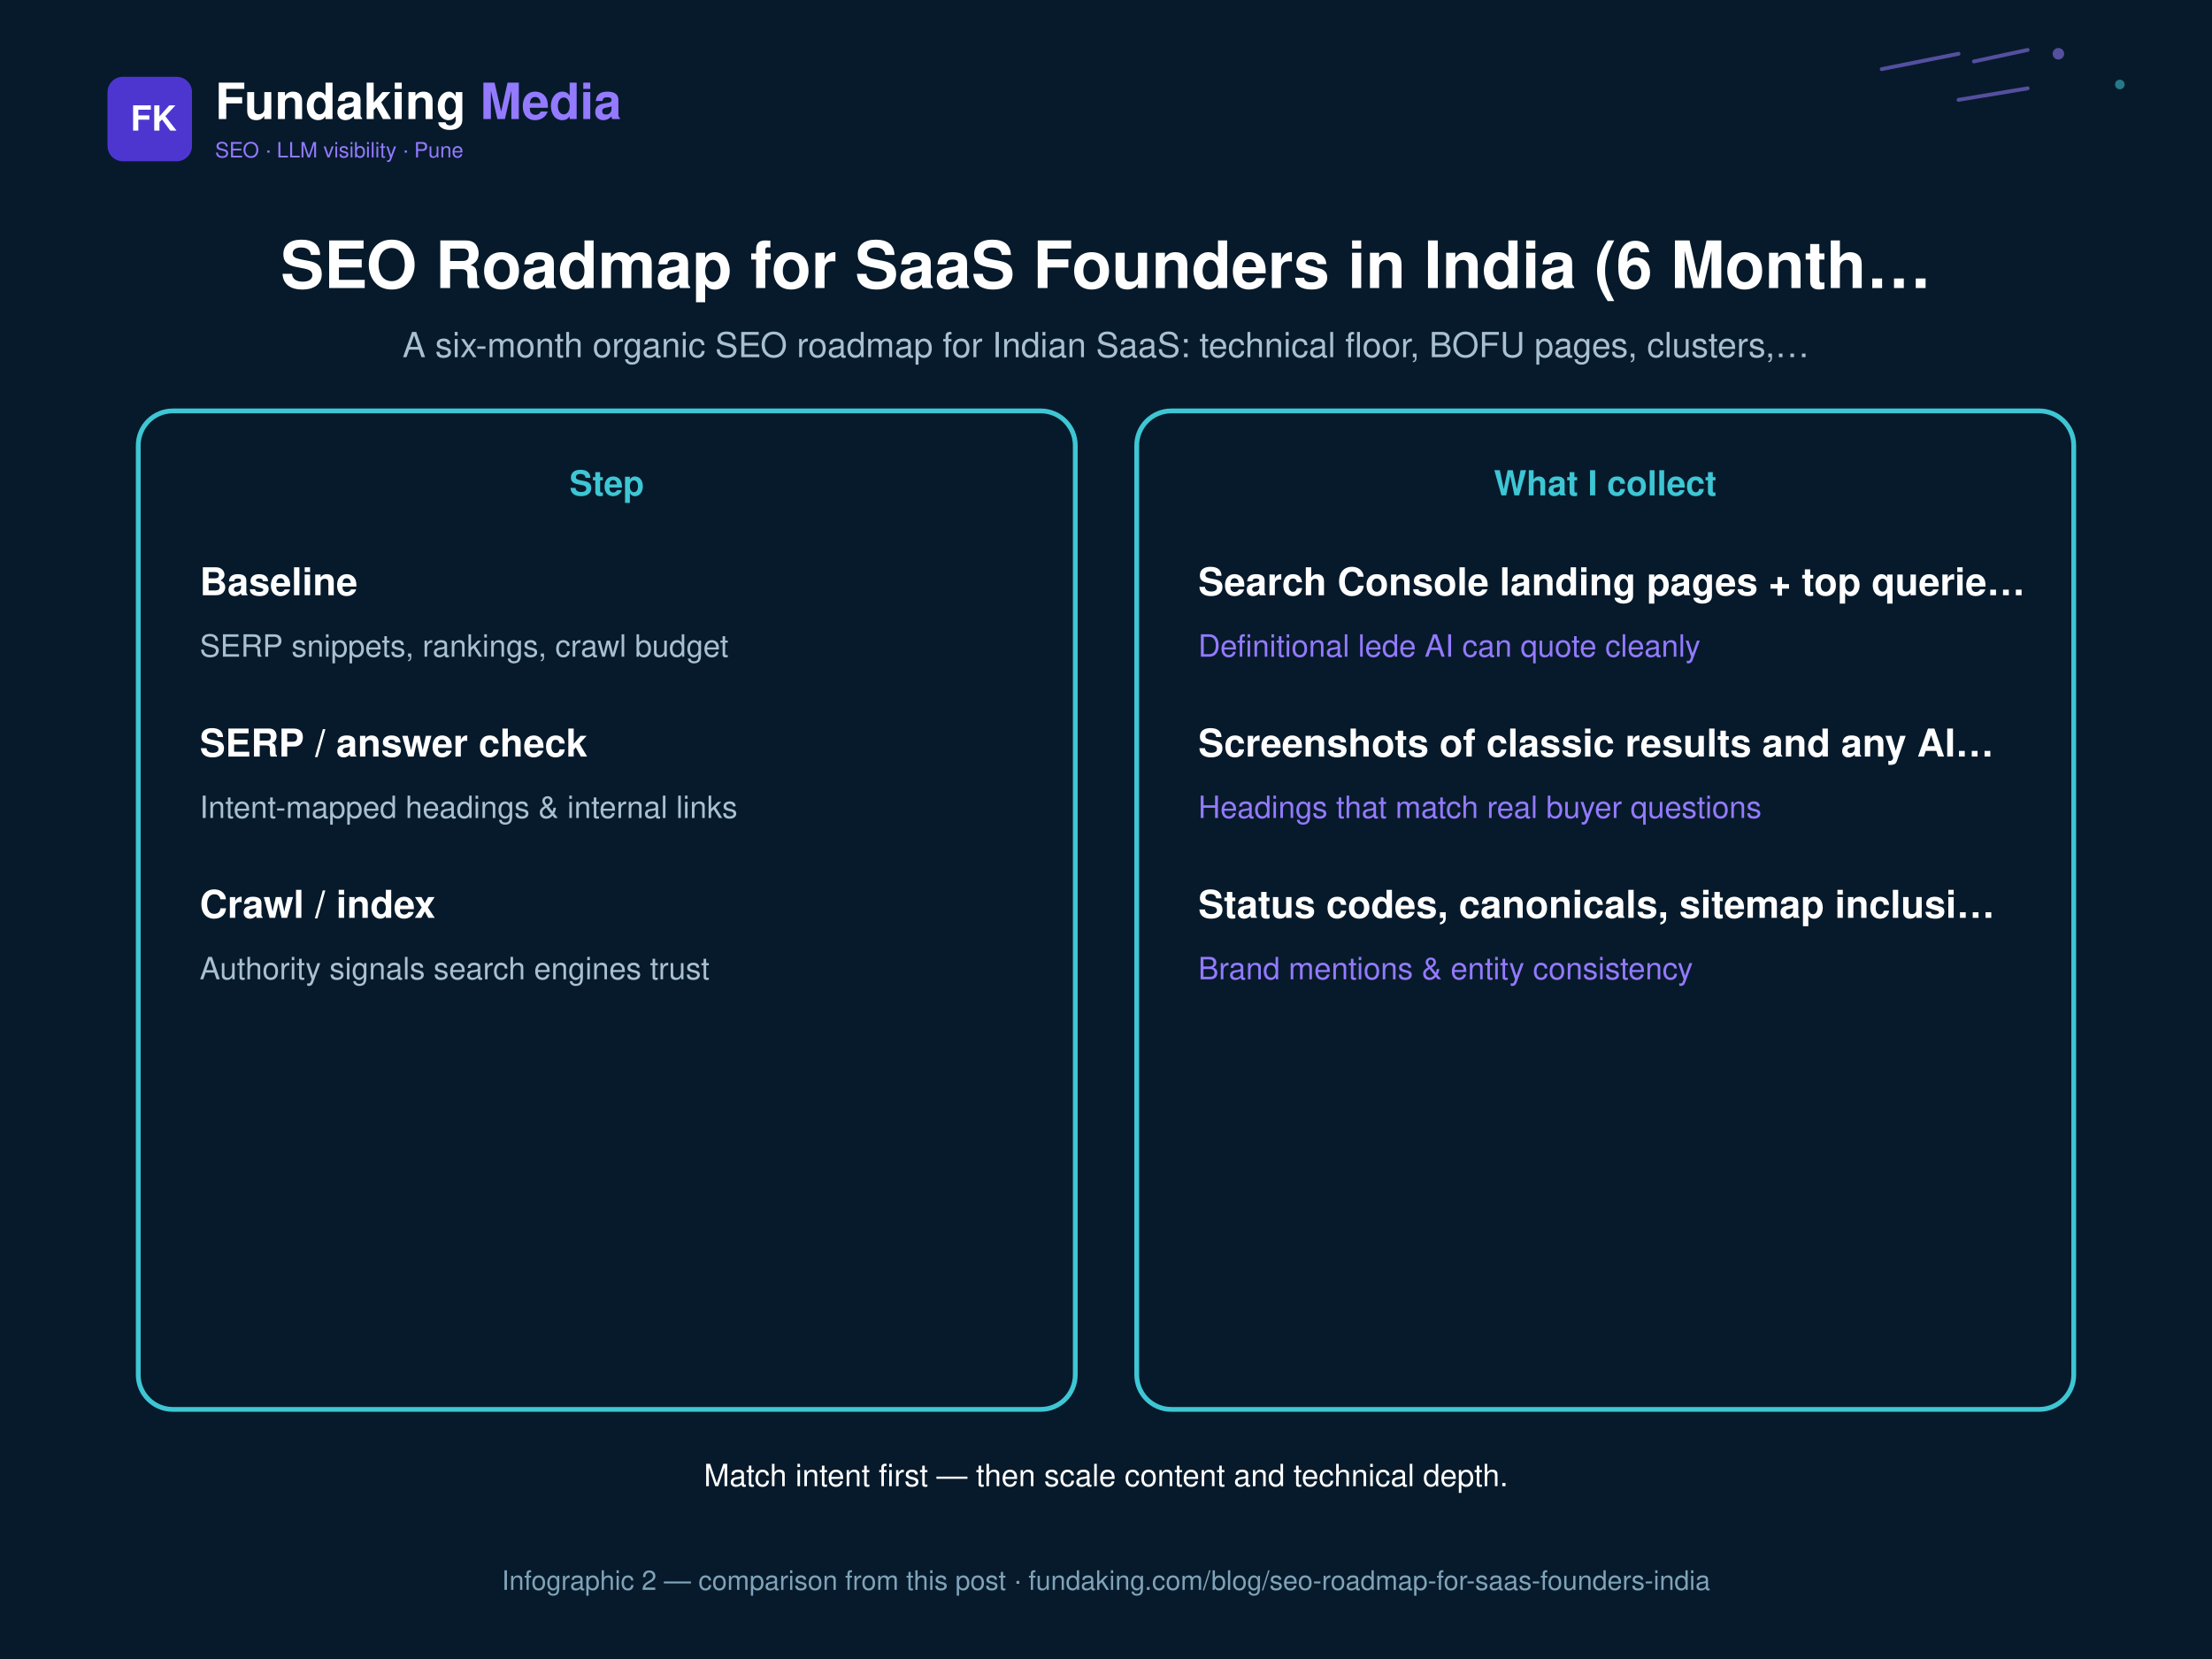
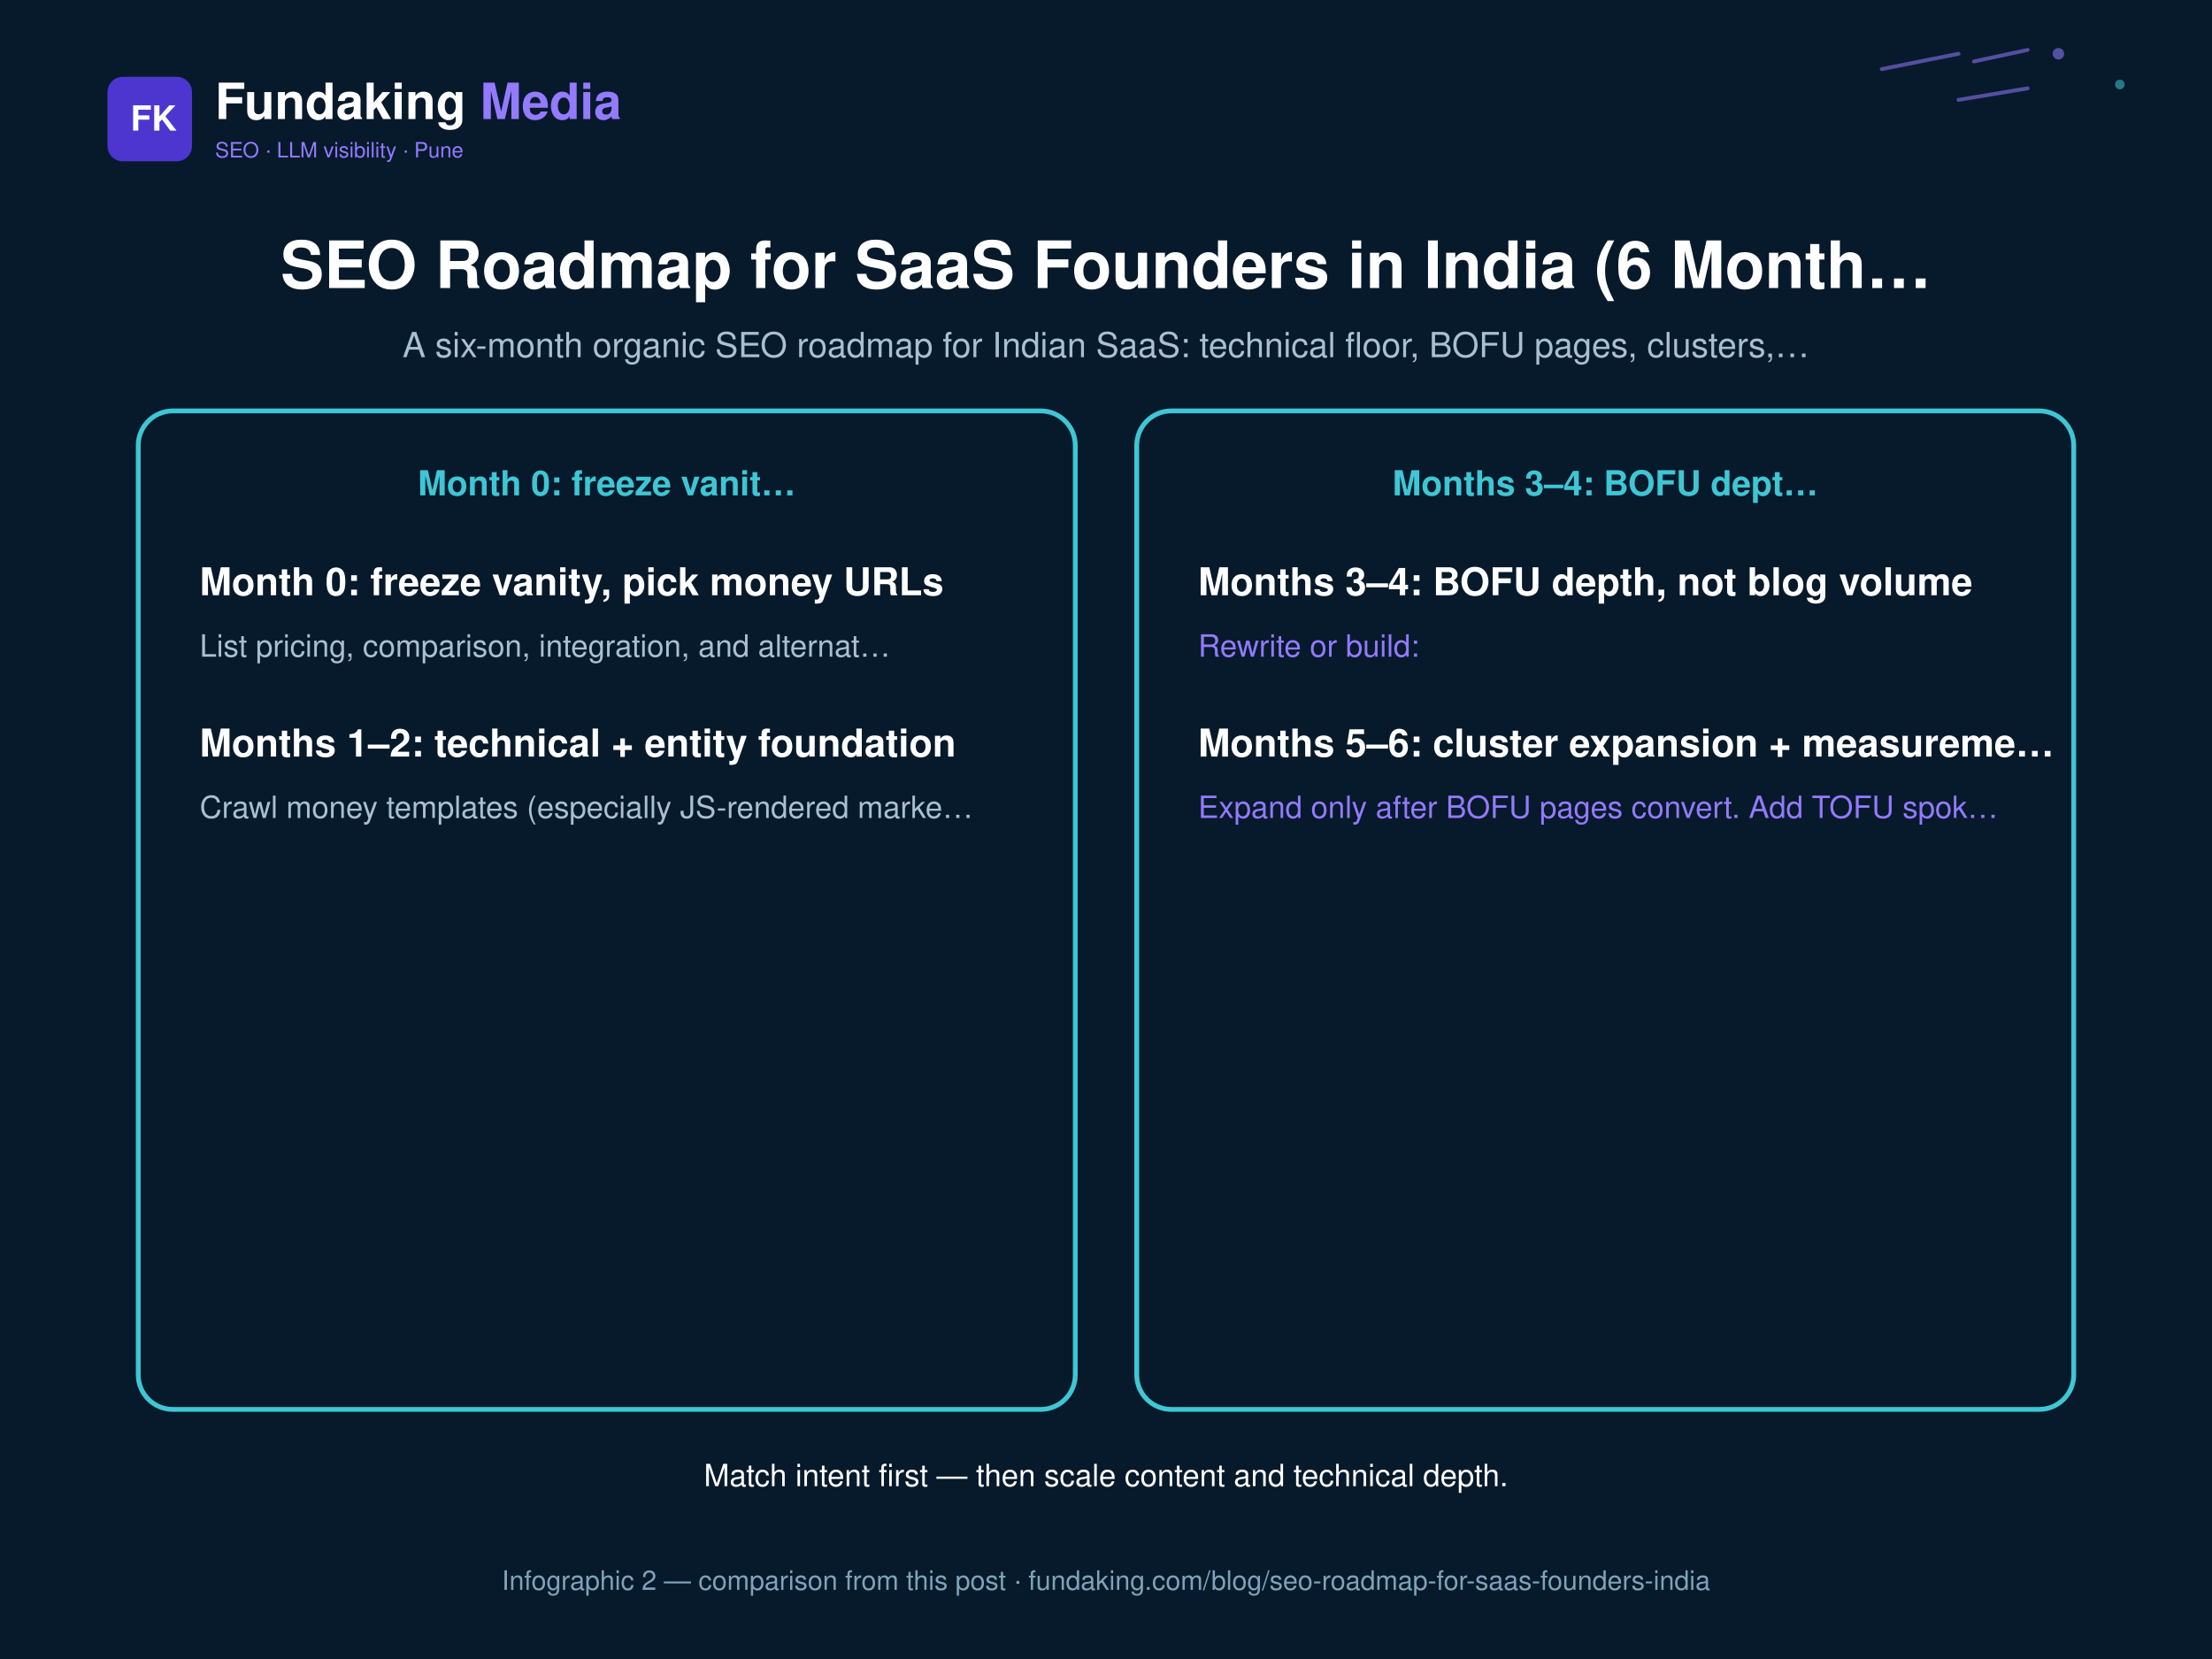
<svg xmlns="http://www.w3.org/2000/svg" viewBox="0 0 1152 864" width="1152" height="864" role="img">
  <rect width="1152" height="864" fill="#071A2B" />
  <g fill="none" stroke="#937AFF" stroke-width="2" opacity="0.55" stroke-linecap="round">
    <path d="M980 36 l40 -8 m8 4 l28 -6" />
    <path d="M1020 52 l36 -6" />
    <circle cx="1072" cy="28" r="3" fill="#937AFF" stroke="none" />
    <circle cx="1104" cy="44" r="2.5" fill="#3EC6D4" stroke="none" />
  </g>
  <rect x="56" y="40" width="44" height="44" rx="8" fill="#4D36D0" />
  <text x="68" y="68" fill="#FFFFFF" font-family="Segoe UI, Helvetica, Arial, sans-serif" font-size="18" font-weight="800">FK</text>
  <text x="112" y="62" fill="#FFFFFF" font-family="Segoe UI, Helvetica, Arial, sans-serif" font-size="26" font-weight="800">Fundaking <tspan fill="#937AFF">Media</tspan>
  </text>
  <text x="112" y="82" fill="#937AFF" font-family="Segoe UI, Helvetica, Arial, sans-serif" font-size="11">SEO · LLM visibility · Pune</text>
  <text x="576" y="150" text-anchor="middle" fill="#FFFFFF" font-family="Segoe UI, Helvetica, Arial, sans-serif" font-size="34" font-weight="800">SEO Roadmap for SaaS Founders in India (6 Month…</text>
  <text x="576" y="186" text-anchor="middle" fill="#A8C0D0" font-family="Segoe UI, Helvetica, Arial, sans-serif" font-size="18">A six-month organic SEO roadmap for Indian SaaS: technical floor, BOFU pages, clusters,…</text>
  <rect x="72" y="214" width="488" height="520" rx="18" fill="none" stroke="#3EC6D4" stroke-width="2.5" />
-   <text x="316" y="258" text-anchor="middle" fill="#3EC6D4" font-family="Segoe UI, Helvetica, Arial, sans-serif" font-size="18" font-weight="700">Step</text>
+   <text x="316" y="258" text-anchor="middle" fill="#3EC6D4" font-family="Segoe UI, Helvetica, Arial, sans-serif" font-size="18" font-weight="700">Month 0: freeze vanit…</text>
  <g font-family="Segoe UI, Helvetica, Arial, sans-serif" fill="#FFFFFF">
-     <text x="104" y="310" font-size="20" font-weight="700">Baseline</text>
-     <text x="104" y="342" font-size="16" fill="#A8C0D0">SERP snippets, rankings, crawl budget</text>
-     <text x="104" y="394" font-size="20" font-weight="700">SERP / answer check</text>
-     <text x="104" y="426" font-size="16" fill="#A8C0D0">Intent-mapped headings &amp; internal links</text>
-     <text x="104" y="478" font-size="20" font-weight="700">Crawl / index</text>
-     <text x="104" y="510" font-size="16" fill="#A8C0D0">Authority signals search engines trust</text>
+     <text x="104" y="310" font-size="20" font-weight="700">Month 0: freeze vanity, pick money URLs</text>
+     <text x="104" y="342" font-size="16" fill="#A8C0D0">List pricing, comparison, integration, and alternat…</text>
+     <text x="104" y="394" font-size="20" font-weight="700">Months 1–2: technical + entity foundation</text>
+     <text x="104" y="426" font-size="16" fill="#A8C0D0">Crawl money templates (especially JS-rendered marke…</text>
  </g>
  <rect x="592" y="214" width="488" height="520" rx="18" fill="none" stroke="#3EC6D4" stroke-width="2.5" />
-   <text x="836" y="258" text-anchor="middle" fill="#3EC6D4" font-family="Segoe UI, Helvetica, Arial, sans-serif" font-size="18" font-weight="700">What I collect</text>
+   <text x="836" y="258" text-anchor="middle" fill="#3EC6D4" font-family="Segoe UI, Helvetica, Arial, sans-serif" font-size="18" font-weight="700">Months 3–4: BOFU dept…</text>
  <g font-family="Segoe UI, Helvetica, Arial, sans-serif" fill="#FFFFFF">
-     <text x="624" y="310" font-size="20" font-weight="700">Search Console landing pages + top querie…</text>
-     <text x="624" y="342" font-size="16" fill="#937AFF">Definitional lede AI can quote cleanly</text>
-     <text x="624" y="394" font-size="20" font-weight="700">Screenshots of classic results and any AI…</text>
-     <text x="624" y="426" font-size="16" fill="#937AFF">Headings that match real buyer questions</text>
-     <text x="624" y="478" font-size="20" font-weight="700">Status codes, canonicals, sitemap inclusi…</text>
-     <text x="624" y="510" font-size="16" fill="#937AFF">Brand mentions &amp; entity consistency</text>
+     <text x="624" y="310" font-size="20" font-weight="700">Months 3–4: BOFU depth, not blog volume</text>
+     <text x="624" y="342" font-size="16" fill="#937AFF">Rewrite or build:</text>
+     <text x="624" y="394" font-size="20" font-weight="700">Months 5–6: cluster expansion + measureme…</text>
+     <text x="624" y="426" font-size="16" fill="#937AFF">Expand only after BOFU pages convert. Add TOFU spok…</text>
  </g>
  <text x="576" y="774" text-anchor="middle" fill="#FFFFFF" font-family="Segoe UI, Helvetica, Arial, sans-serif" font-size="16">Match intent first — then scale content and technical depth.</text>
  <text x="576" y="828" text-anchor="middle" fill="#7FA3B8" font-family="Segoe UI, Helvetica, Arial, sans-serif" font-size="14">Infographic 2 — comparison from this post · fundaking.com/blog/seo-roadmap-for-saas-founders-india</text>
</svg>
